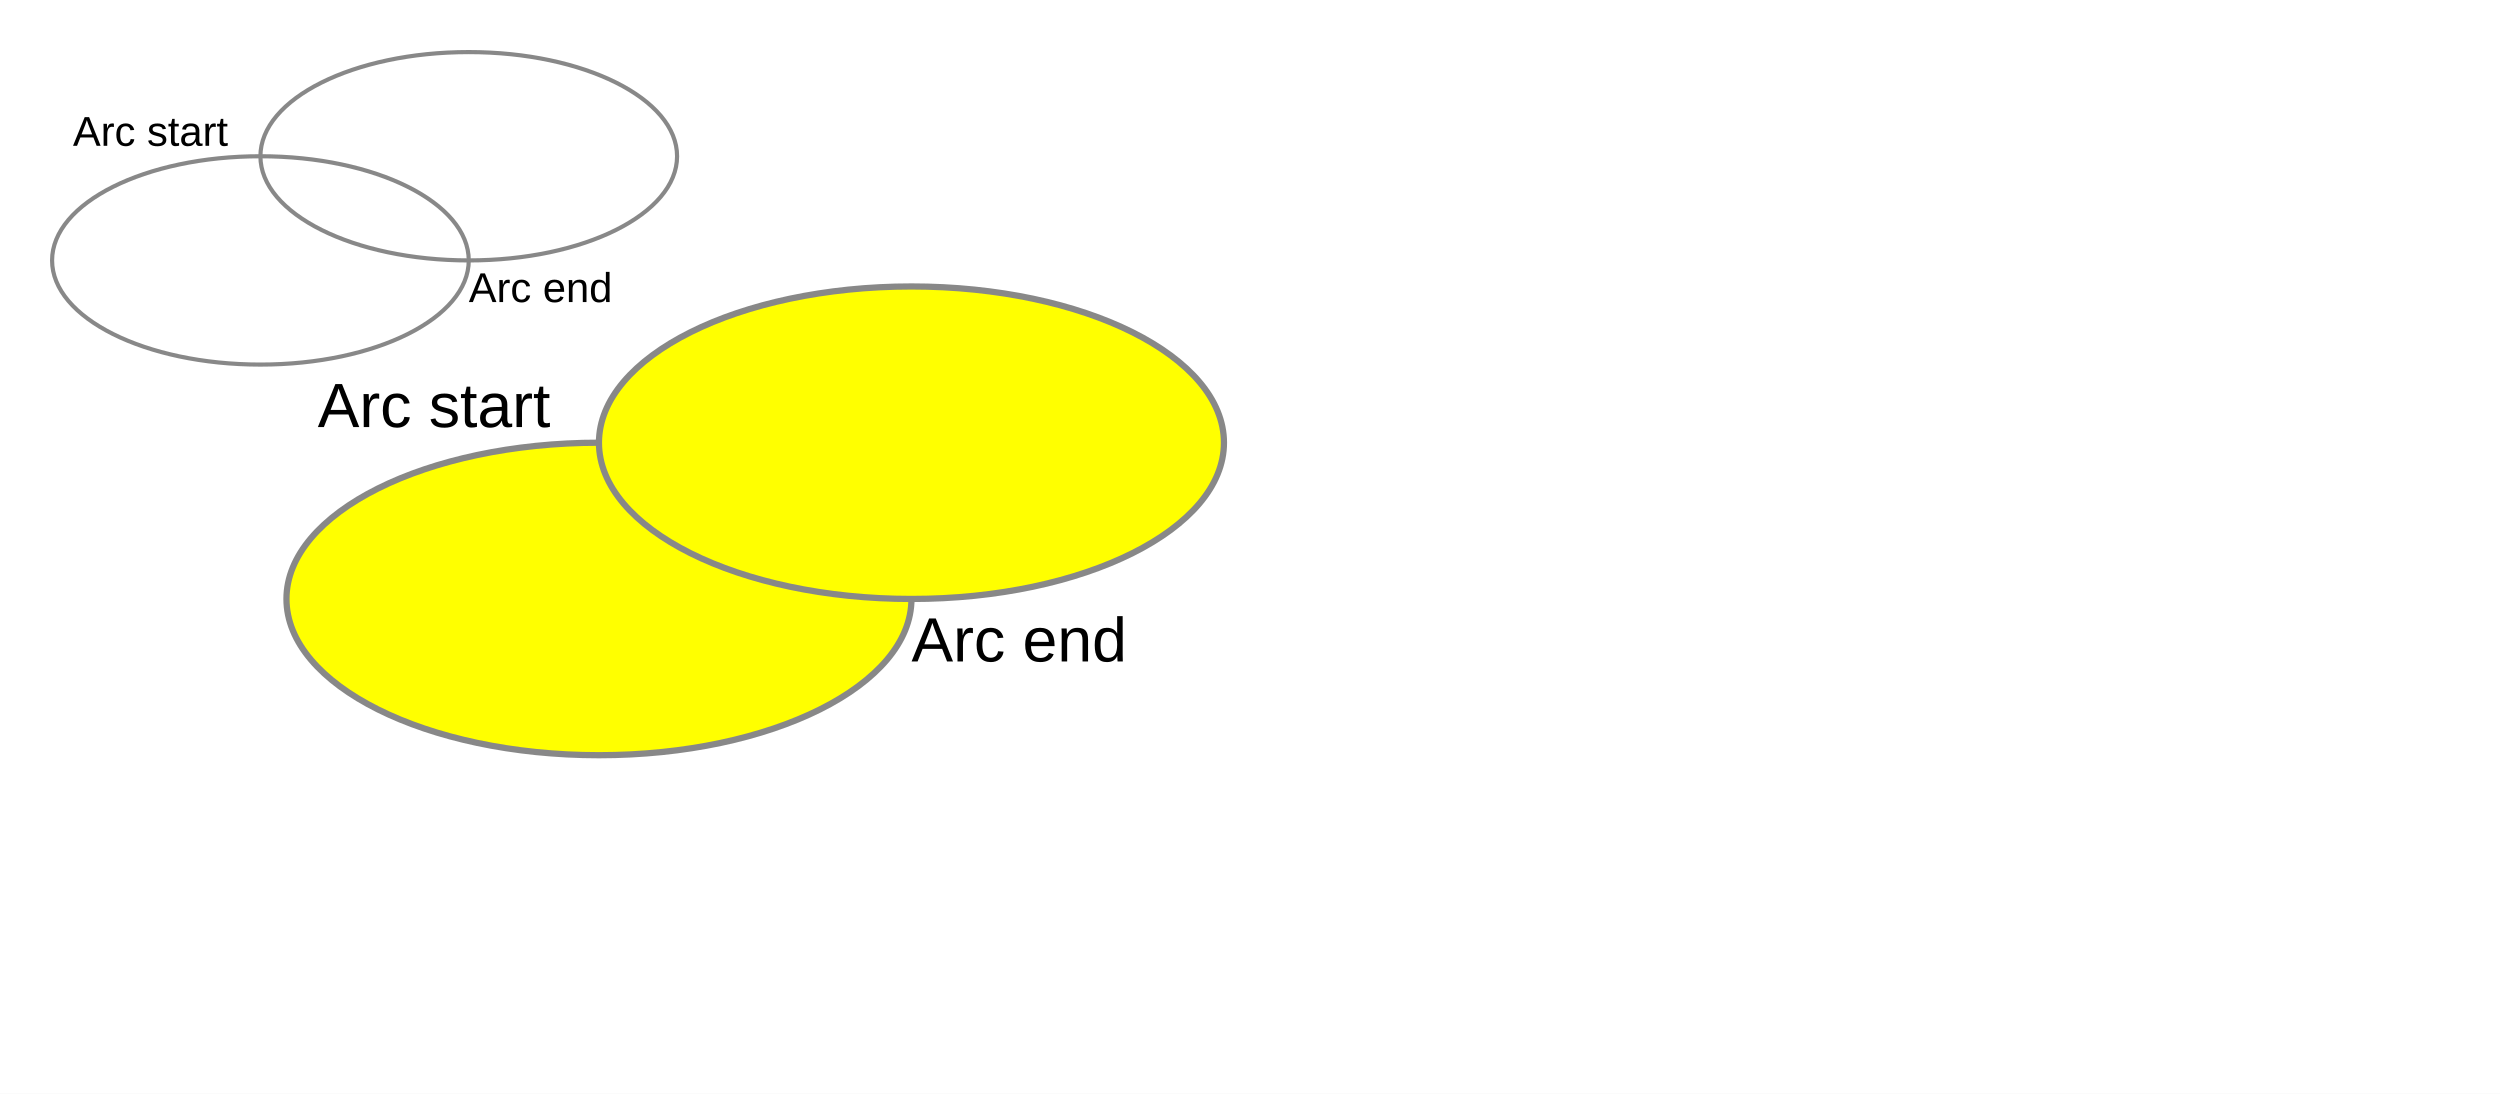
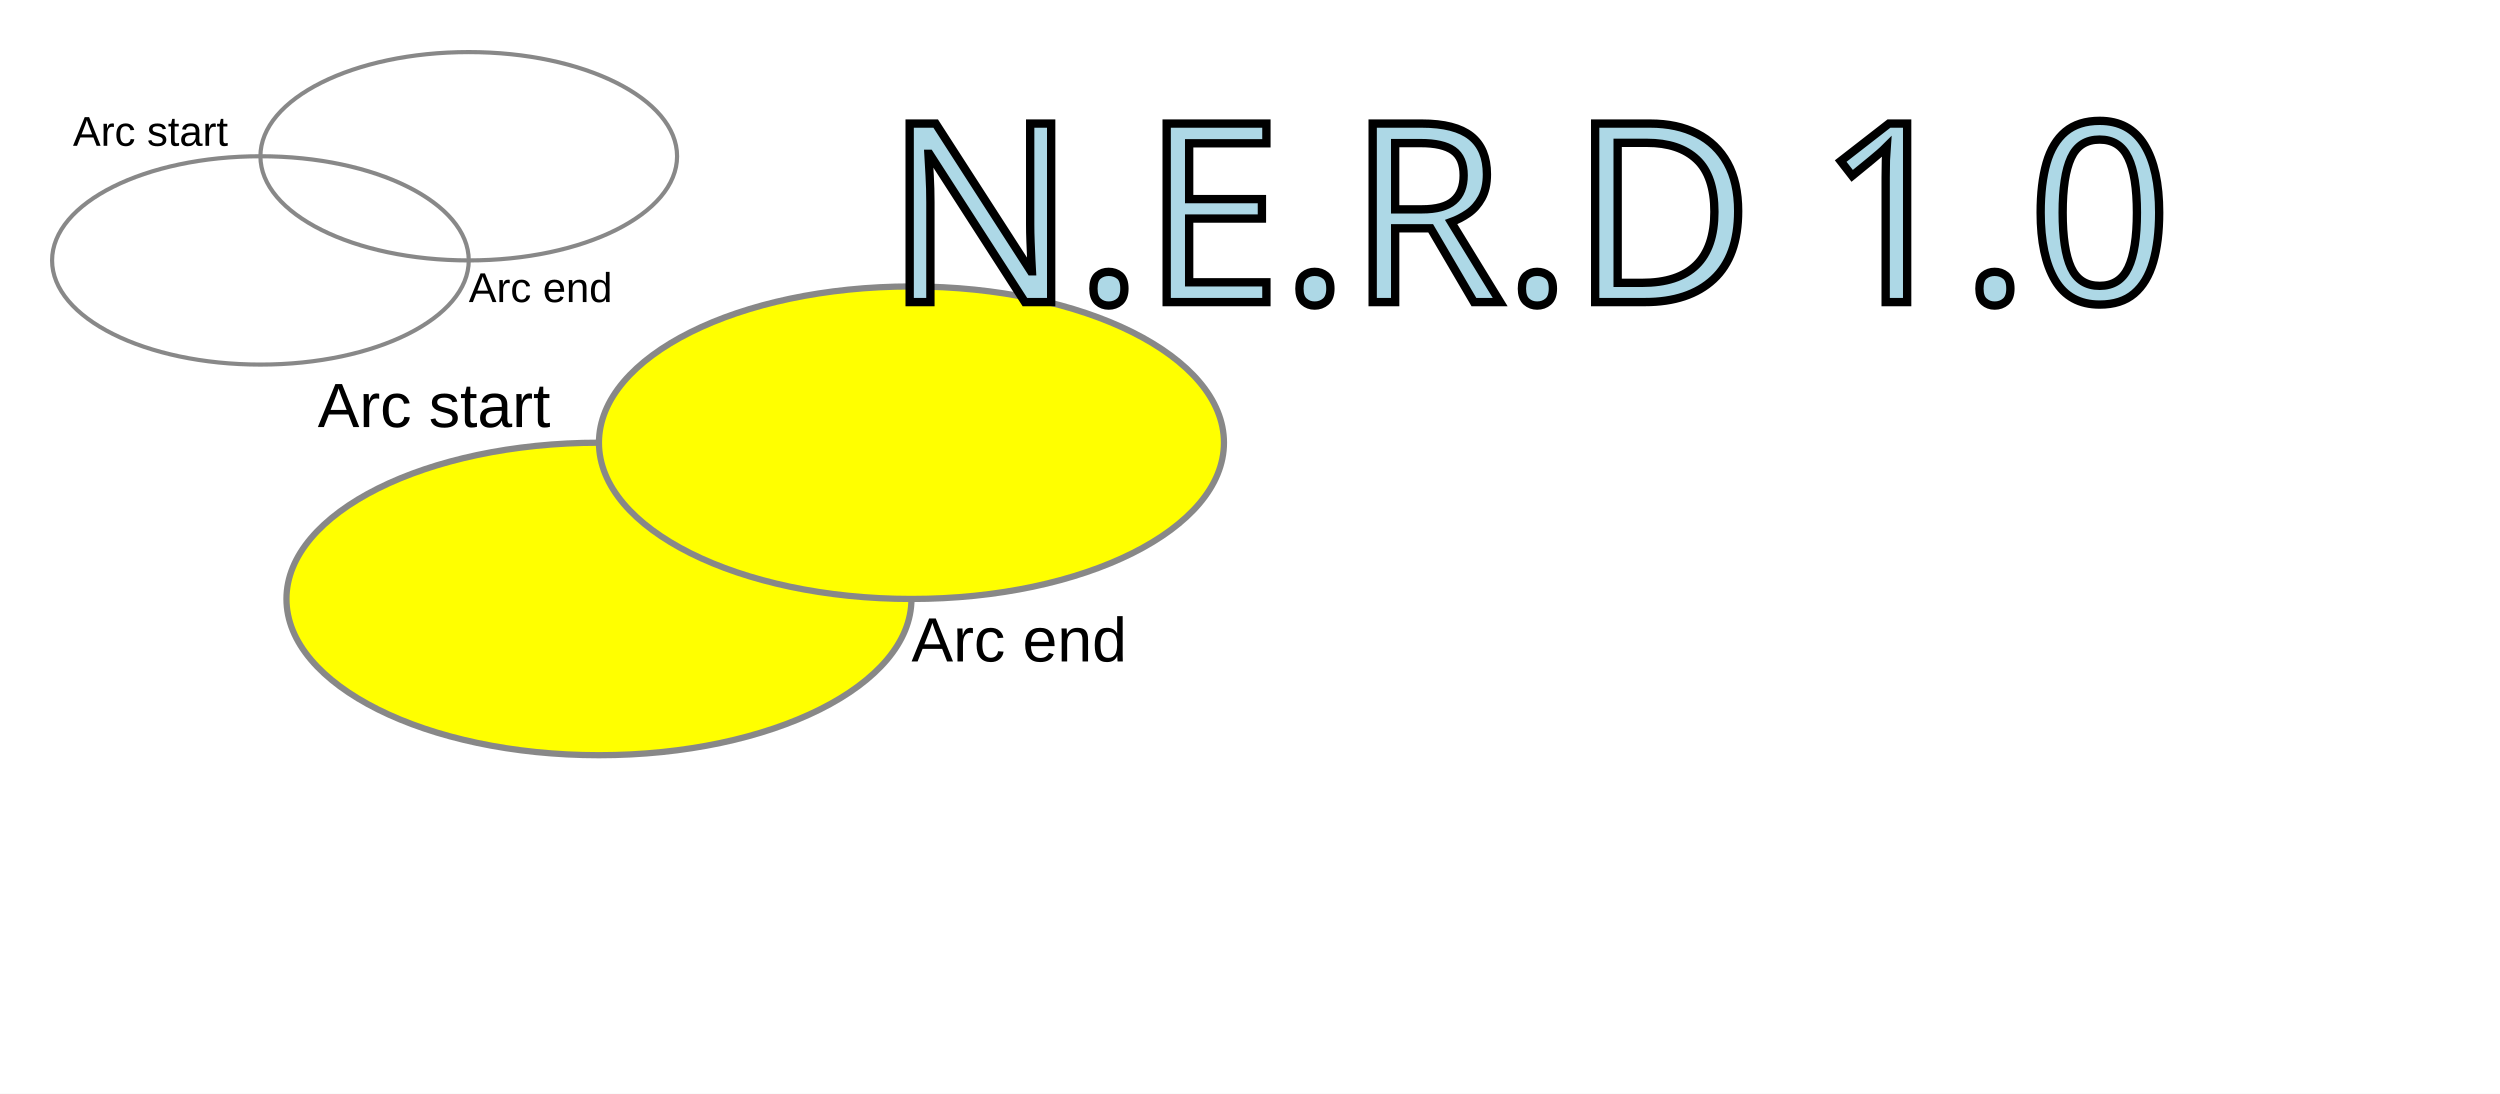
<svg xmlns="http://www.w3.org/2000/svg" xmlns:xlink="http://www.w3.org/1999/xlink" width="12cm" height="5.25cm" viewBox="0 0 1200 525" version="1.1">
  <rect width="1200" height="525" fill="white" />
  <defs>
    <g id="baseEllipses" font-size="20" font-family="arial">
      <ellipse id="kaka" cx="125" cy="125" rx="100" ry="50" stroke="#888888" stroke-width="2" />
      <ellipse cx="225" cy="75" rx="100" ry="50" stroke="#888888" stroke-width="2" />
      <text x="35" y="70" fill="black">Arc start</text>
      <text x="225" y="145" fill="black">Arc end</text>
    </g>
  </defs>
  <use xlink:href="#baseEllipses" fill="none" />
  <use xlink:href="#baseEllipses" transform="translate(100,100) scale(1.5,1.5)" fill="yellow" />
+   <use xlink:href="#nerd" font-family="monospaced" />
+   <defs>
+     <text id="nerd" x="425" y="145" font-size="120" stroke-width="4" fill="lightblue" stroke="black">N.E.R.D  1.0</text>
+   </defs>
</svg>
